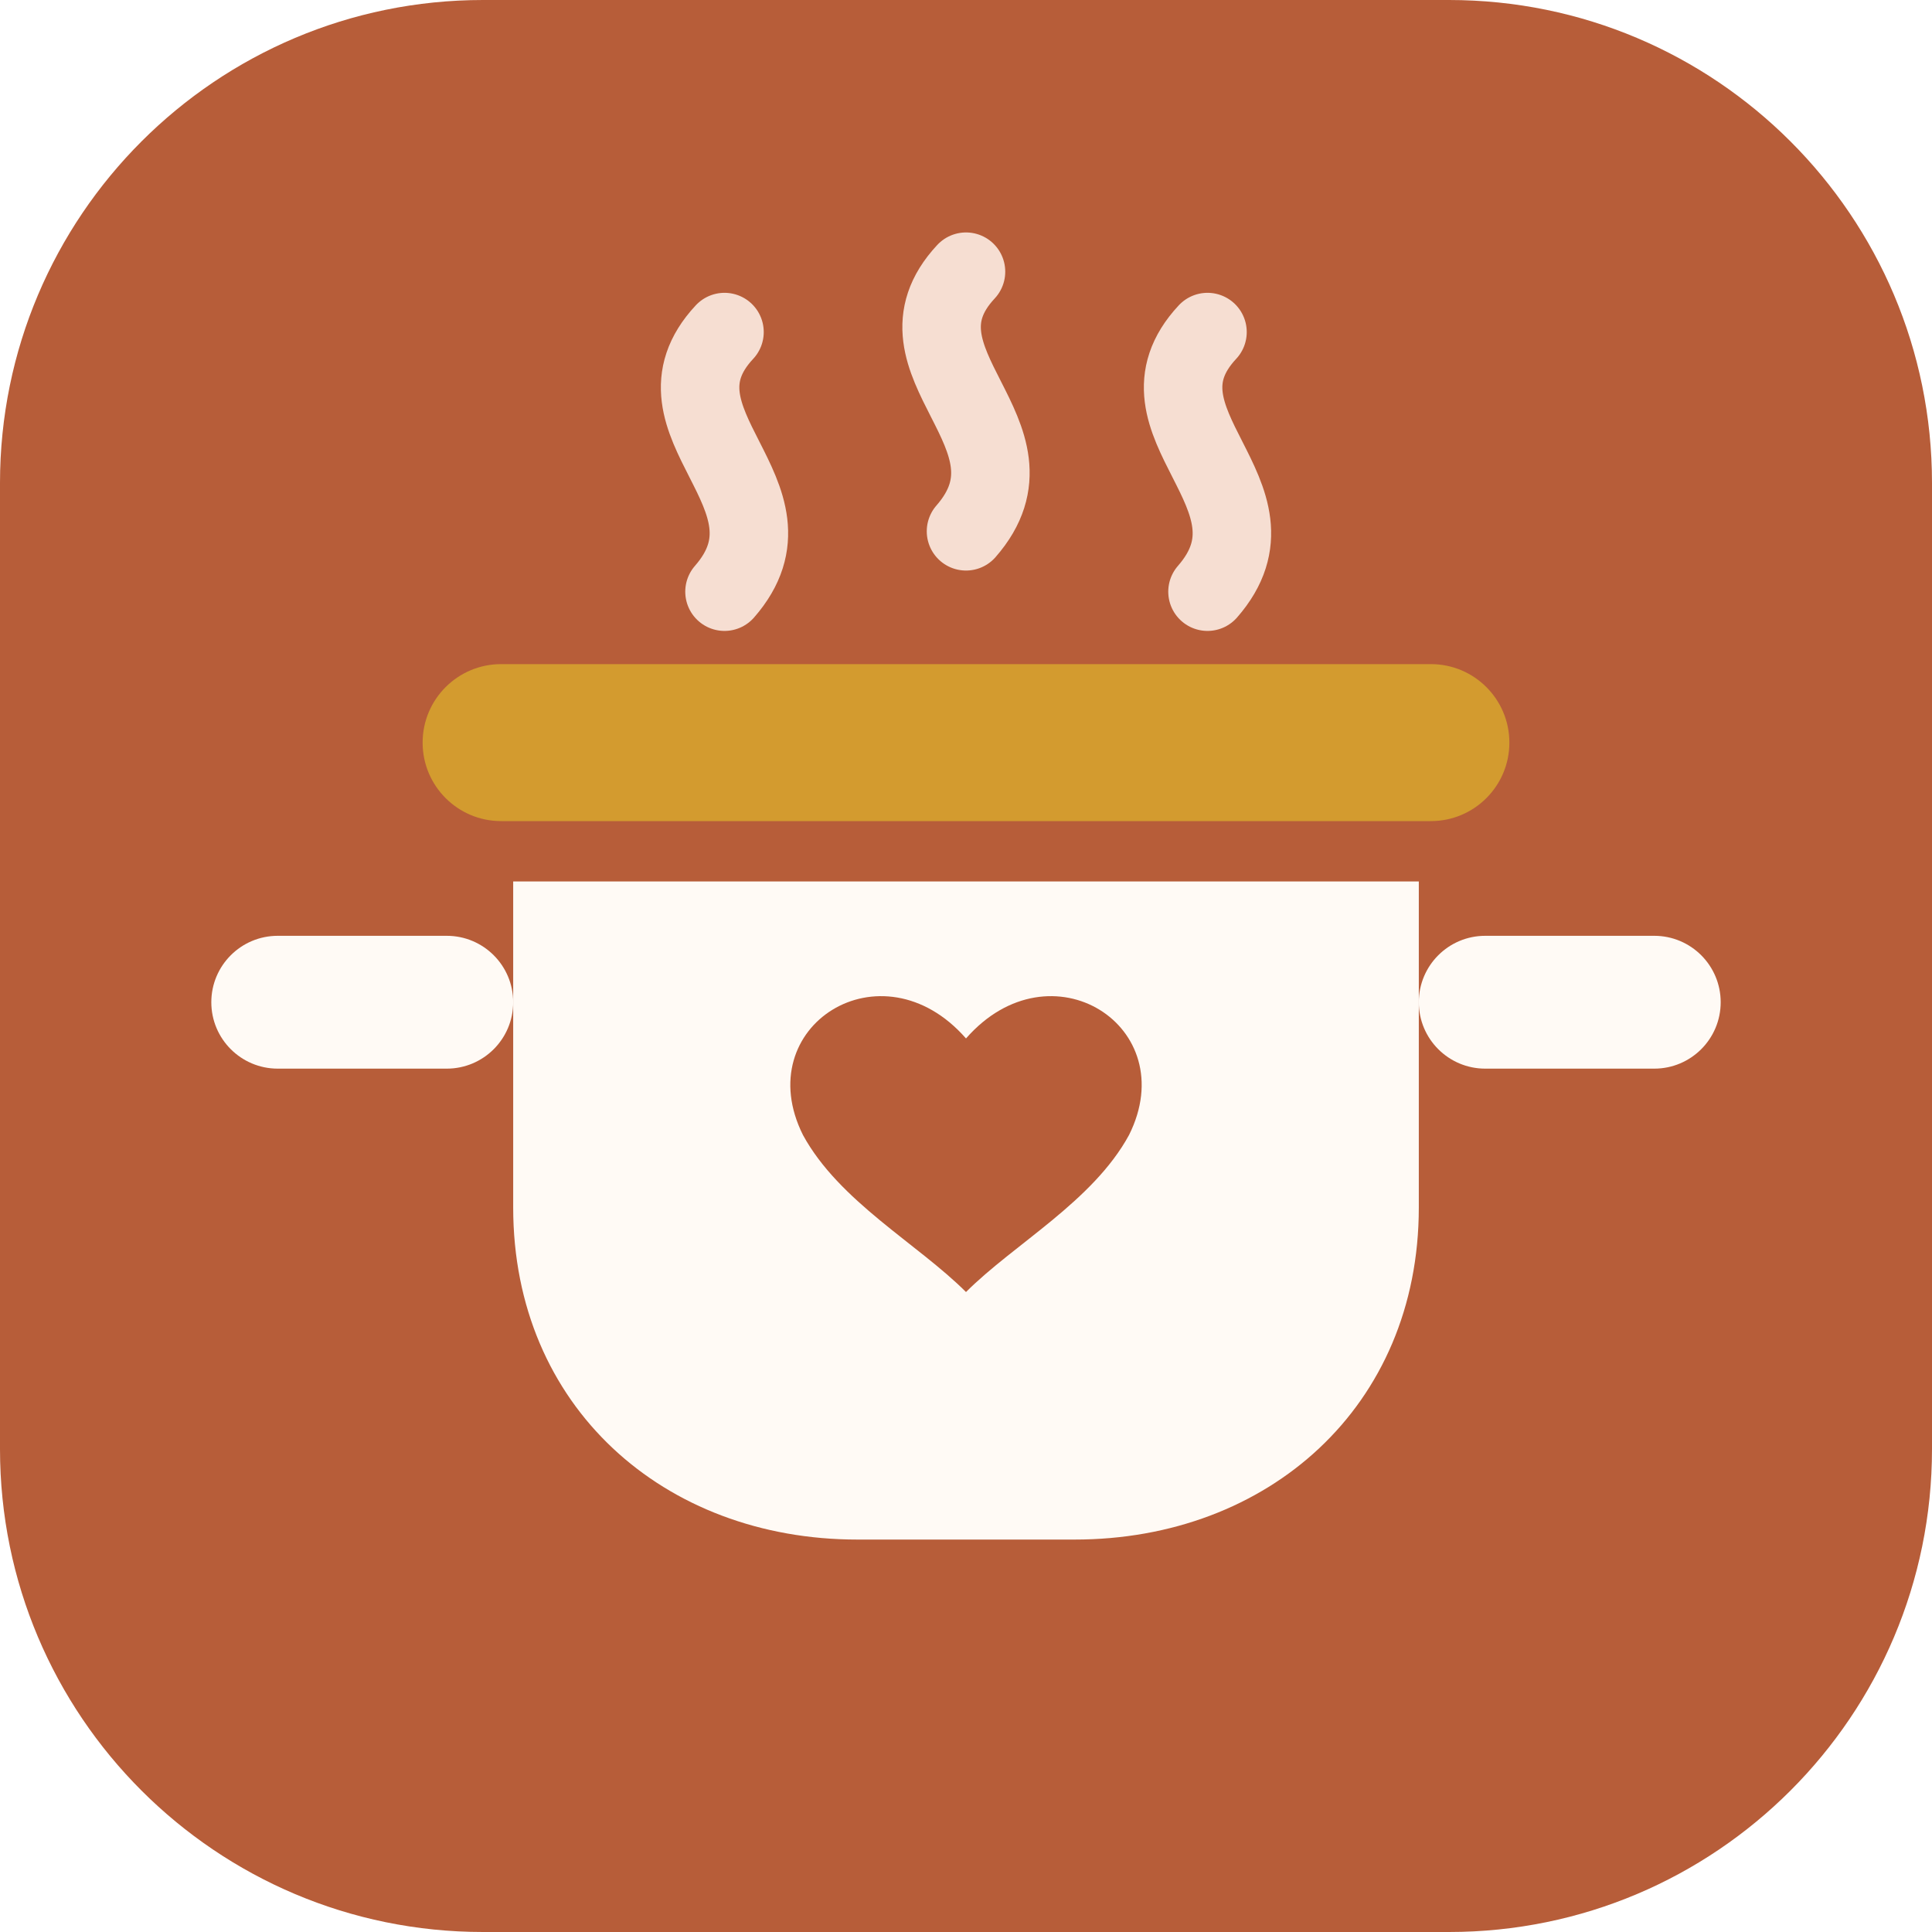
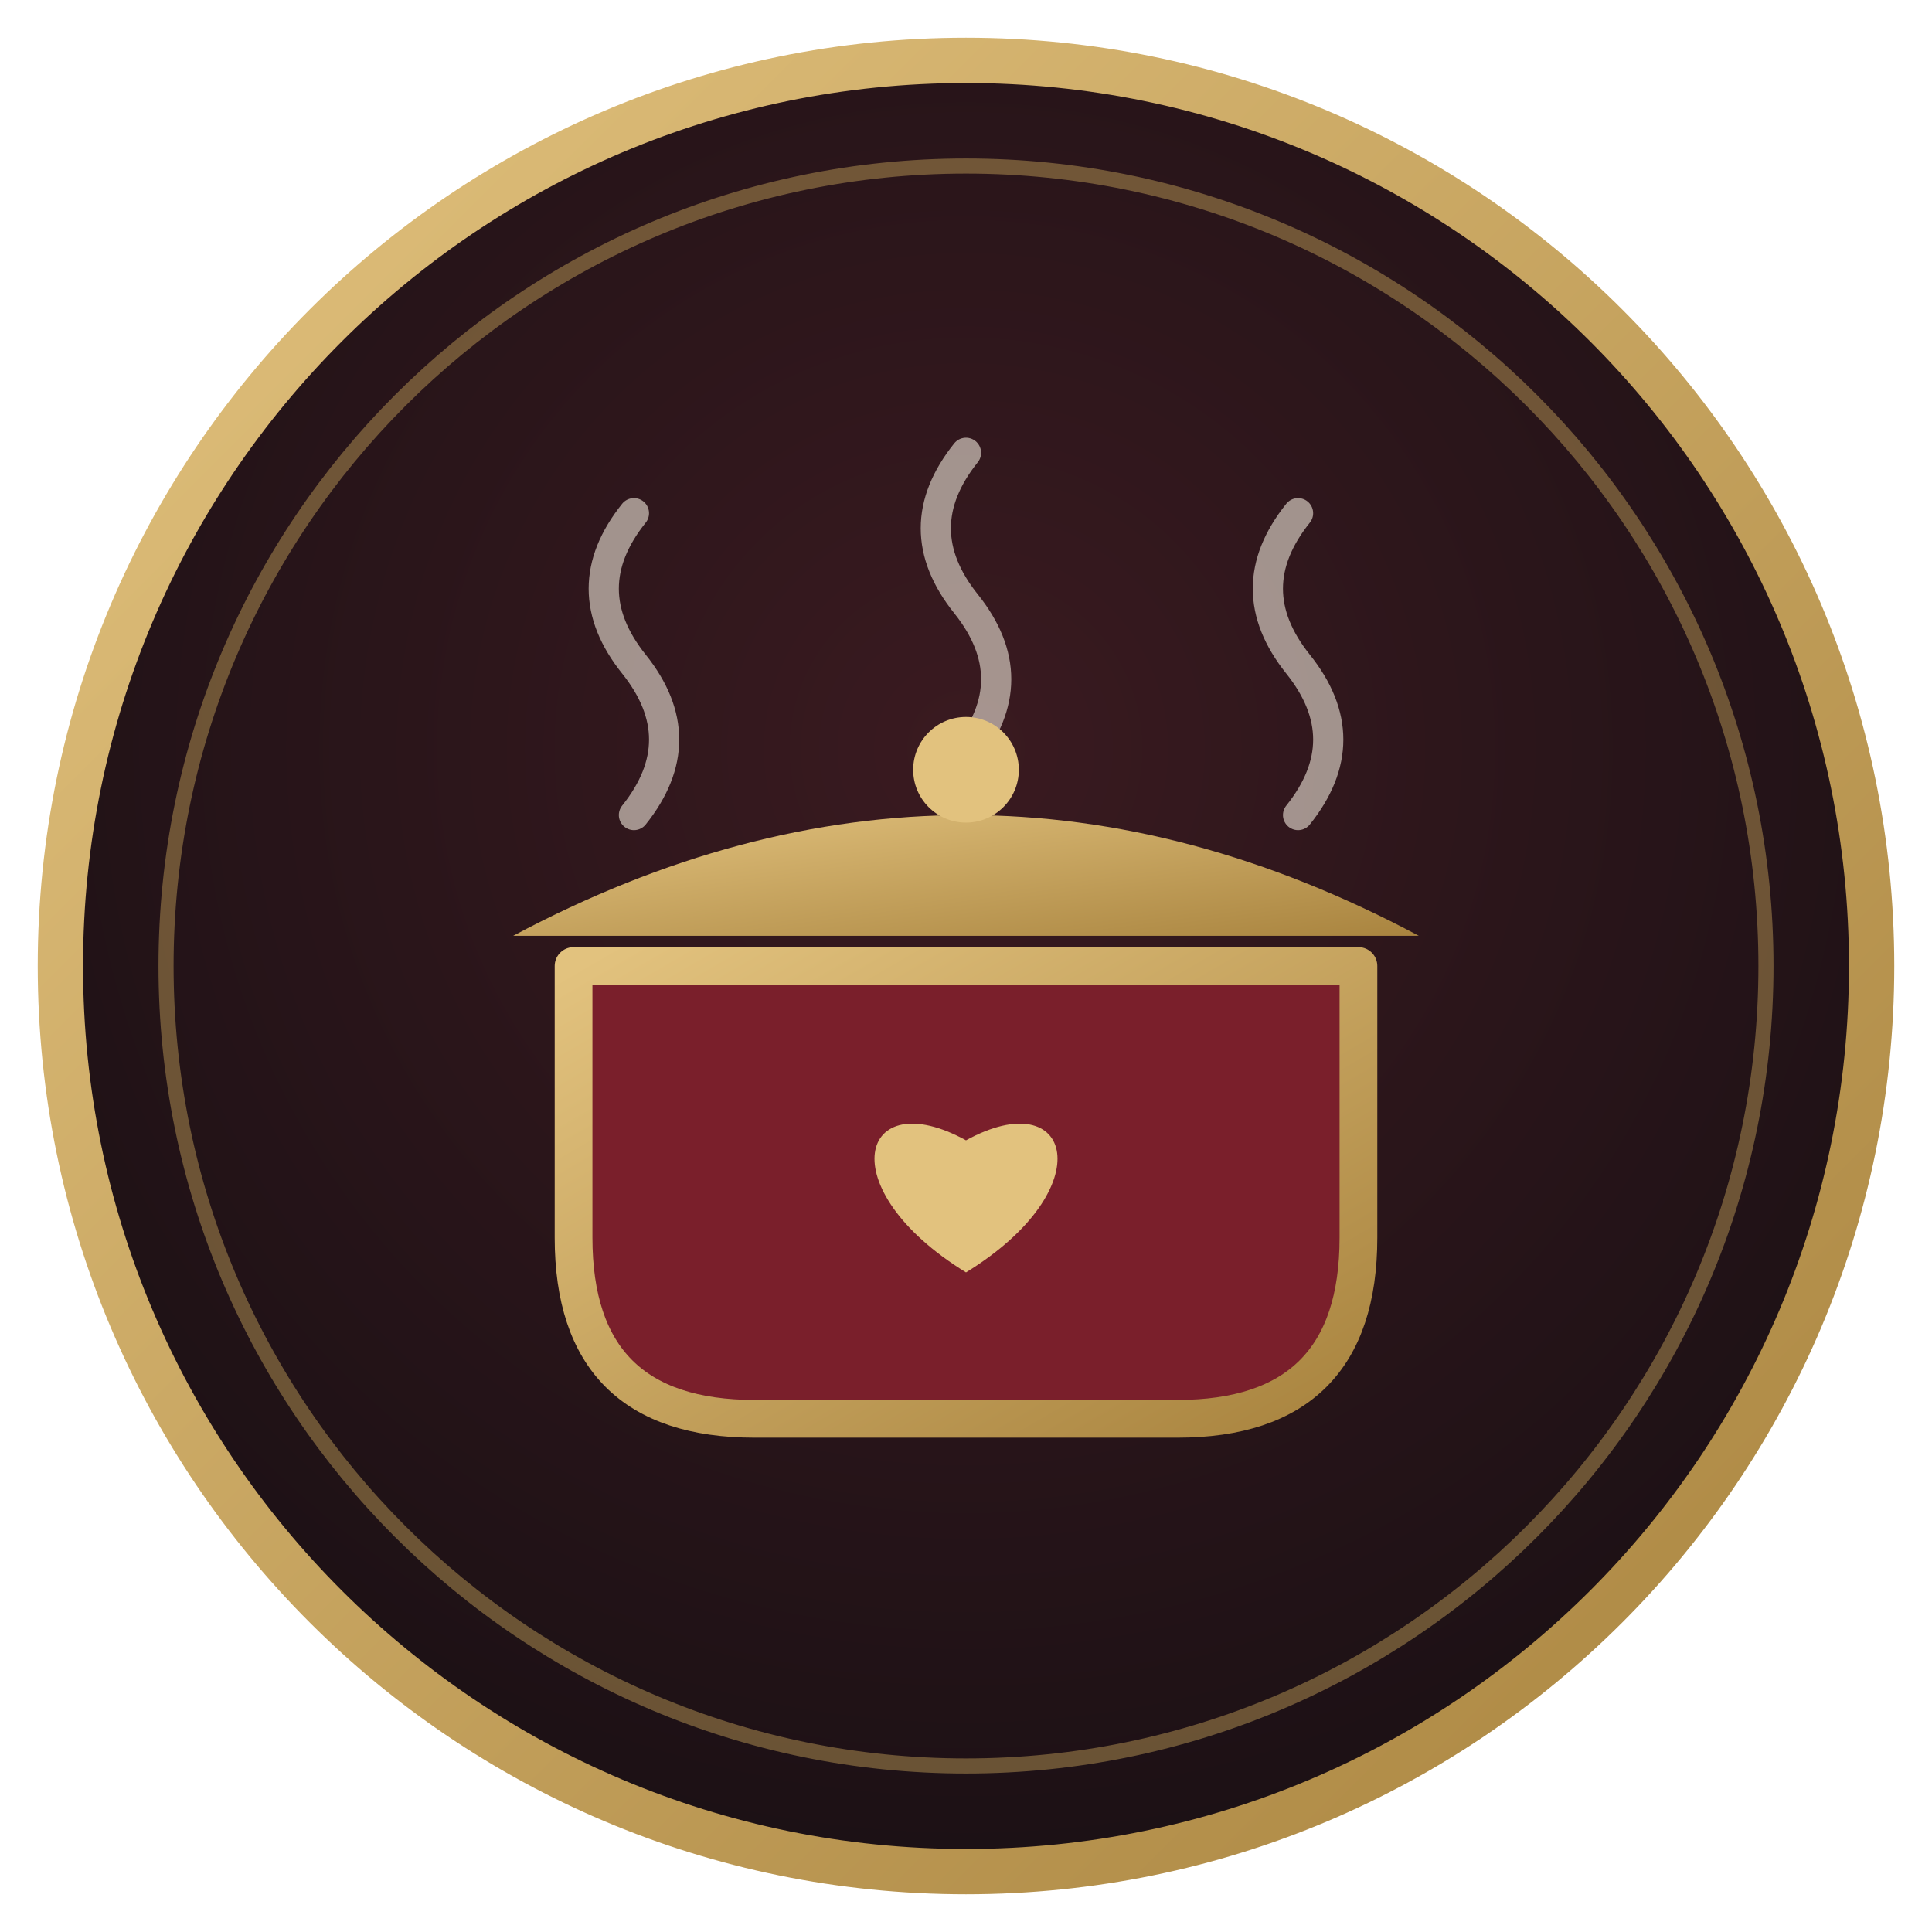
- <svg xmlns="http://www.w3.org/2000/svg" viewBox="0 0 32 32">
-   <rect width="32" height="32" rx="8" fill="#B75D39" />
-   <path d="M12 5.5 C10.6 7 13.4 8.2 12 9.8 M16 4.5 C14.6 6 17.4 7.2 16 8.8 M20 5.5 C18.6 7 21.4 8.2 20 9.8" fill="none" stroke="#F6DED2" stroke-width="1.3" stroke-linecap="round" />
-   <rect x="7" y="11" width="18" height="2.6" rx="1.3" fill="#D39B2F" />
-   <path d="M8.5 14.6 H23.5 V20 C23.5 23.3 21 25.5 17.8 25.5 H14.2 C11 25.5 8.5 23.3 8.5 20 Z" fill="#FFFAF5" />
-   <rect x="3.5" y="15.5" width="5" height="2.2" rx="1.1" fill="#FFFAF5" />
-   <rect x="23.5" y="15.5" width="5" height="2.2" rx="1.1" fill="#FFFAF5" />
-   <path d="M16 17.2 C14.6 15.6 12.4 17 13.3 18.8 C13.9 19.9 15.2 20.6 16 21.4 C16.8 20.6 18.1 19.9 18.7 18.8 C19.6 17 17.4 15.6 16 17.2 Z" fill="#B75D39" />
+ <svg xmlns="http://www.w3.org/2000/svg" viewBox="0 0 128 128" role="img" aria-label="Les recettes de maman">
+   <defs>
+     <radialGradient id="bg" cx="50%" cy="38%" r="65%">
+       <stop offset="0" stop-color="#3A1A20" />
+       <stop offset="1" stop-color="#1A1014" />
+     </radialGradient>
+     <linearGradient id="gold" x1="0" y1="0" x2="1" y2="1">
+       <stop offset="0" stop-color="#E2C27E" />
+       <stop offset="1" stop-color="#A9843F" />
+     </linearGradient>
+   </defs>
+   <circle cx="64" cy="64" r="60" fill="url(#bg)" />
+   <circle cx="64" cy="64" r="60" fill="none" stroke="url(#gold)" stroke-width="3" />
+   <circle cx="64" cy="64" r="53" fill="none" stroke="#C9A55C" stroke-opacity=".45" stroke-width="1" />
+   <path d="M42 34 q-4 5 0 10 q4 5 0 10 M64 30 q-4 5 0 10 q4 5 0 10 M86 34 q-4 5 0 10 q4 5 0 10" fill="none" stroke="#EFE6D8" stroke-opacity=".6" stroke-width="2" stroke-linecap="round" />
+   <path d="M34 62 Q64 46 94 62Z" fill="url(#gold)" />
+   <circle cx="64" cy="51" r="3.5" fill="#E2C27E" />
+   <path d="M38 64 H90 V82 Q90 94 78 94 H50 Q38 94 38 82Z" fill="#7A1F2B" stroke="url(#gold)" stroke-width="2.5" stroke-linejoin="round" />
+   <path d="M38 70 H30 M90 70 H98" stroke="url(#gold)" stroke-width="4" stroke-linecap="round" />
+   <path d="M64 84.3 C54.9 78.7 57 71.7 64 75.55 C71 71.7 73.1 78.7 64 84.3Z" fill="#E2C27E" />
</svg>
